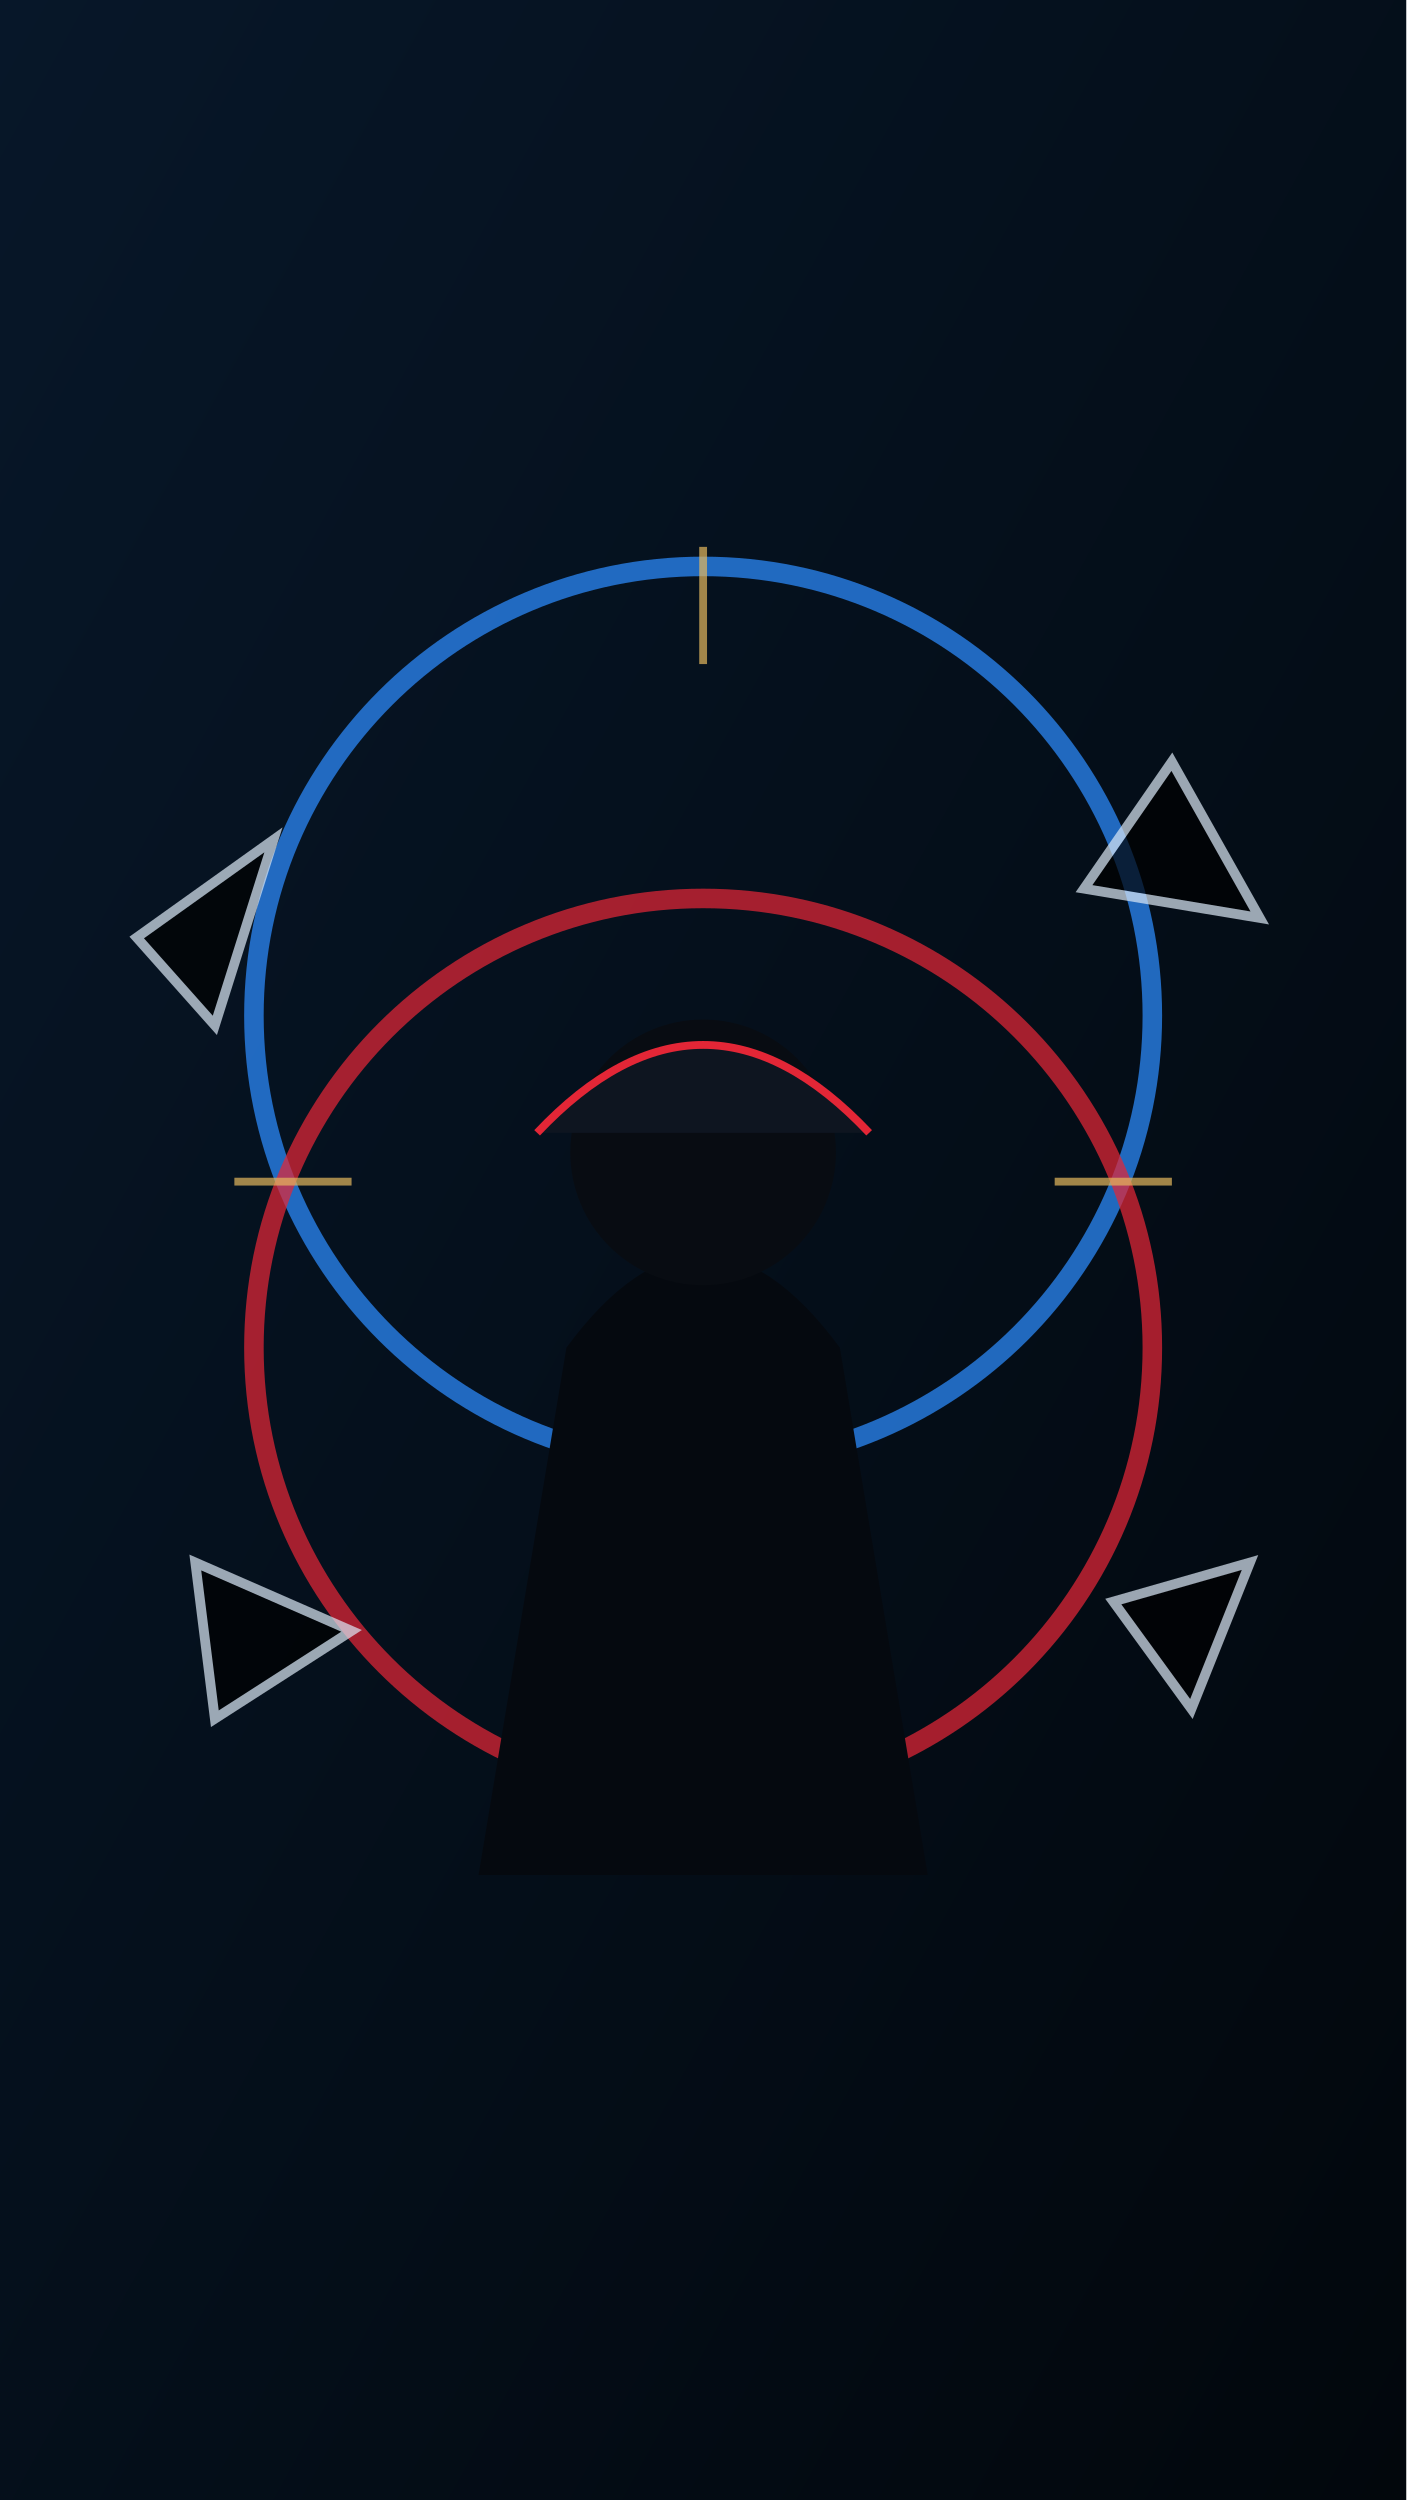
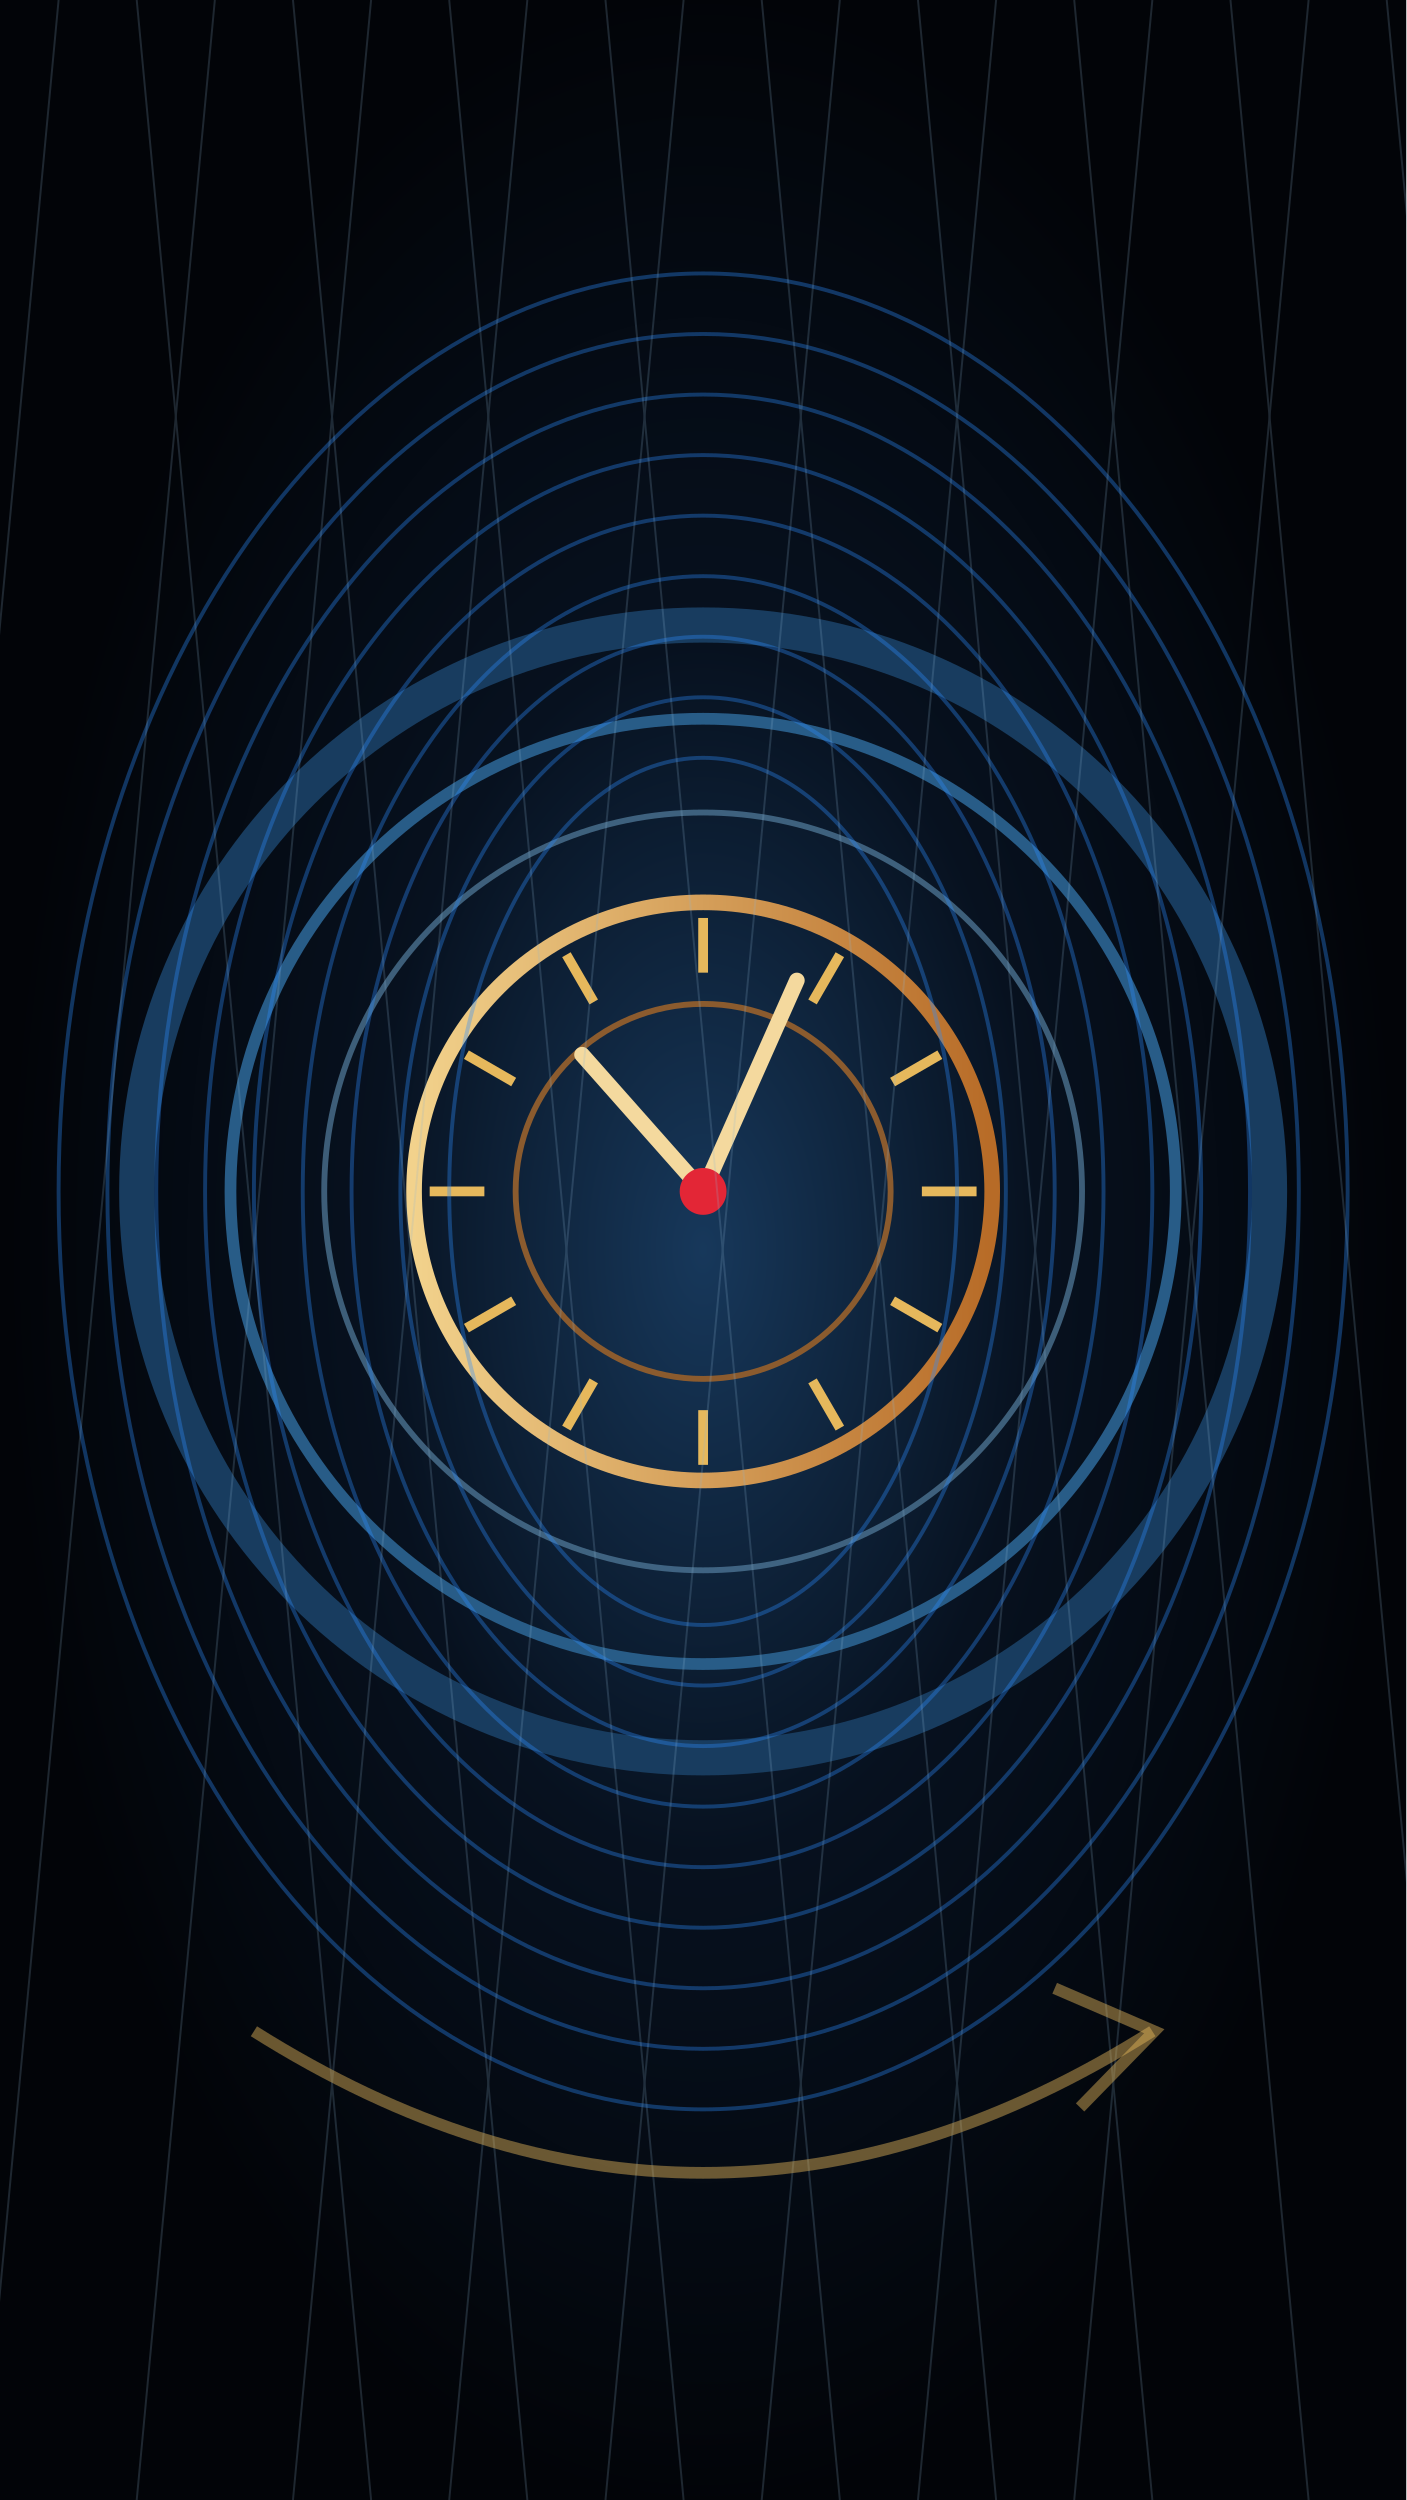
- <svg xmlns="http://www.w3.org/2000/svg" width="720" height="1280">
+ <svg xmlns="http://www.w3.org/2000/svg" width="720" height="1280" viewBox="0 0 720 1280">
  <defs>
-     <linearGradient id="g" y2="1">
-       <stop stop-color="#071729" />
-       <stop offset="1" stop-color="#02070c" />
+     <radialGradient id="r">
+       <stop stop-color="#17385b" />
+       <stop offset=".48" stop-color="#07111f" />
+       <stop offset="1" stop-color="#020408" />
+     </radialGradient>
+     <linearGradient id="gold">
+       <stop stop-color="#f2d28c" />
+       <stop offset="1" stop-color="#b76b27" />
    </linearGradient>
  </defs>
-   <rect width="720" height="1280" fill="url(#g)" />
-   <g fill="none" stroke-width="10">
-     <circle cx="360" cy="520" r="230" stroke="#2c8cff" opacity=".72" />
-     <circle cx="360" cy="690" r="230" stroke="#e32636" opacity=".72" />
+   <rect width="720" height="1280" fill="url(#r)" />
+   <g transform="translate(360 610)" fill="none">
+     <circle r="290" stroke="#183c5f" stroke-width="18" />
+     <circle r="242" stroke="#285c87" stroke-width="6" />
+     <circle r="194" stroke="#547f9f" stroke-width="3" opacity=".7" />
+     <circle r="148" stroke="url(#gold)" stroke-width="8" />
+     <circle r="96" stroke="#8b5b2e" stroke-width="3" />
+     <g stroke="#e6b85c" stroke-width="5">
+       <path d="M0.0 -112.0L0.0 -140.0" />
+       <path d="M56.0 -97.0L70.0 -121.2" />
+       <path d="M97.0 -56.0L121.2 -70.0" />
+       <path d="M112.0 -0.0L140.0 -0.0" />
+       <path d="M97.0 56.0L121.2 70.0" />
+       <path d="M56.0 97.0L70.0 121.2" />
+       <path d="M0.0 112.0L0.0 140.0" />
+       <path d="M-56.0 97.0L-70.0 121.2" />
+       <path d="M-97.0 56.0L-121.2 70.0" />
+       <path d="M-112.0 0.0L-140.0 0.0" />
+       <path d="M-97.0 -56.0L-121.2 -70.0" />
+       <path d="M-56.0 -97.0L-70.0 -121.2" />
+     </g>
+     <path d="M0 0L-62-70M0 0L48-108" stroke="#f4d99e" stroke-width="8" stroke-linecap="round" />
+     <circle r="12" fill="#e32636" stroke="none" />
  </g>
-   <g stroke="#e6b85c" stroke-width="4" opacity=".7">
-     <path d="M360 280 V340 M360 870 V930 M120 605 H180 M540 605 H600" />
+   <g fill="none" stroke="#2c8cff" opacity=".35">
+     <ellipse cx="360" cy="610" rx="330" ry="470" stroke-width="2" />
+     <ellipse cx="360" cy="610" rx="305" ry="439" stroke-width="2" />
+     <ellipse cx="360" cy="610" rx="280" ry="408" stroke-width="2" />
+     <ellipse cx="360" cy="610" rx="255" ry="377" stroke-width="2" />
+     <ellipse cx="360" cy="610" rx="230" ry="346" stroke-width="2" />
+     <ellipse cx="360" cy="610" rx="205" ry="315" stroke-width="2" />
+     <ellipse cx="360" cy="610" rx="180" ry="284" stroke-width="2" />
+     <ellipse cx="360" cy="610" rx="155" ry="253" stroke-width="2" />
+     <ellipse cx="360" cy="610" rx="130" ry="222" stroke-width="2" />
  </g>
-   <path d="M290 690 Q360 595 430 690 L475 960 H245Z" fill="#05090f" />
-   <circle cx="360" cy="590" r="68" fill="#080c12" />
-   <path d="M275 580 Q360 490 445 580" fill="#0e1520" stroke="#e32636" stroke-width="4" />
-   <g stroke="#dce8f5" stroke-width="5" opacity=".7">
-     <path d="M70 480 l70 -50 l-30 95 z M600 390 l45 80 l-90 -15 z M100 800 l80 35 l-70 45 z M570 820 l70 -20 l-30 75 z" />
+   <g stroke="#8eb4d2" opacity=".2">
+     <path d="M30 0l-120 1280" />
+     <path d="M70 0l120 1280" />
+     <path d="M110 0l-120 1280" />
+     <path d="M150 0l120 1280" />
+     <path d="M190 0l-120 1280" />
+     <path d="M230 0l120 1280" />
+     <path d="M270 0l-120 1280" />
+     <path d="M310 0l120 1280" />
+     <path d="M350 0l-120 1280" />
+     <path d="M390 0l120 1280" />
+     <path d="M430 0l-120 1280" />
+     <path d="M470 0l120 1280" />
+     <path d="M510 0l-120 1280" />
+     <path d="M550 0l120 1280" />
+     <path d="M590 0l-120 1280" />
+     <path d="M630 0l120 1280" />
+     <path d="M670 0l-120 1280" />
+     <path d="M710 0l120 1280" />
  </g>
+   <path d="M130 1040q230 145 460 0" fill="none" stroke="#e6b85c" stroke-width="6" opacity=".45" />
+   <path d="M540 1018l51 22-38 39" fill="none" stroke="#e6b85c" stroke-width="6" opacity=".45" />
</svg>
